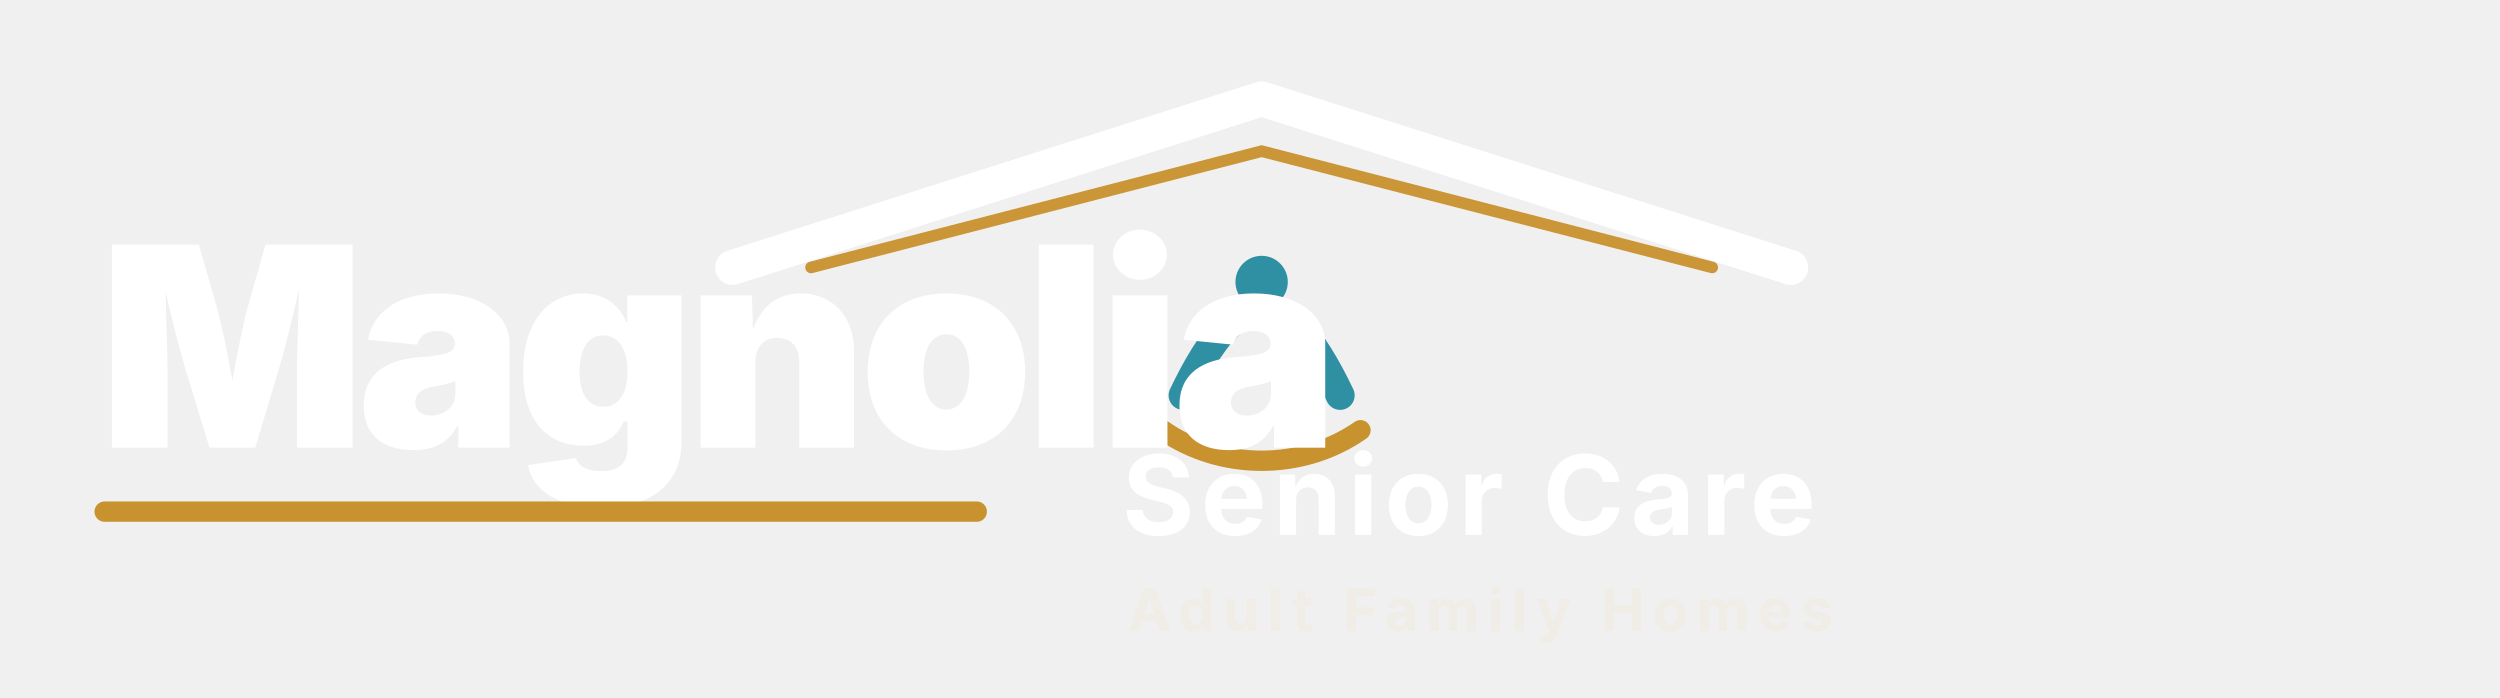
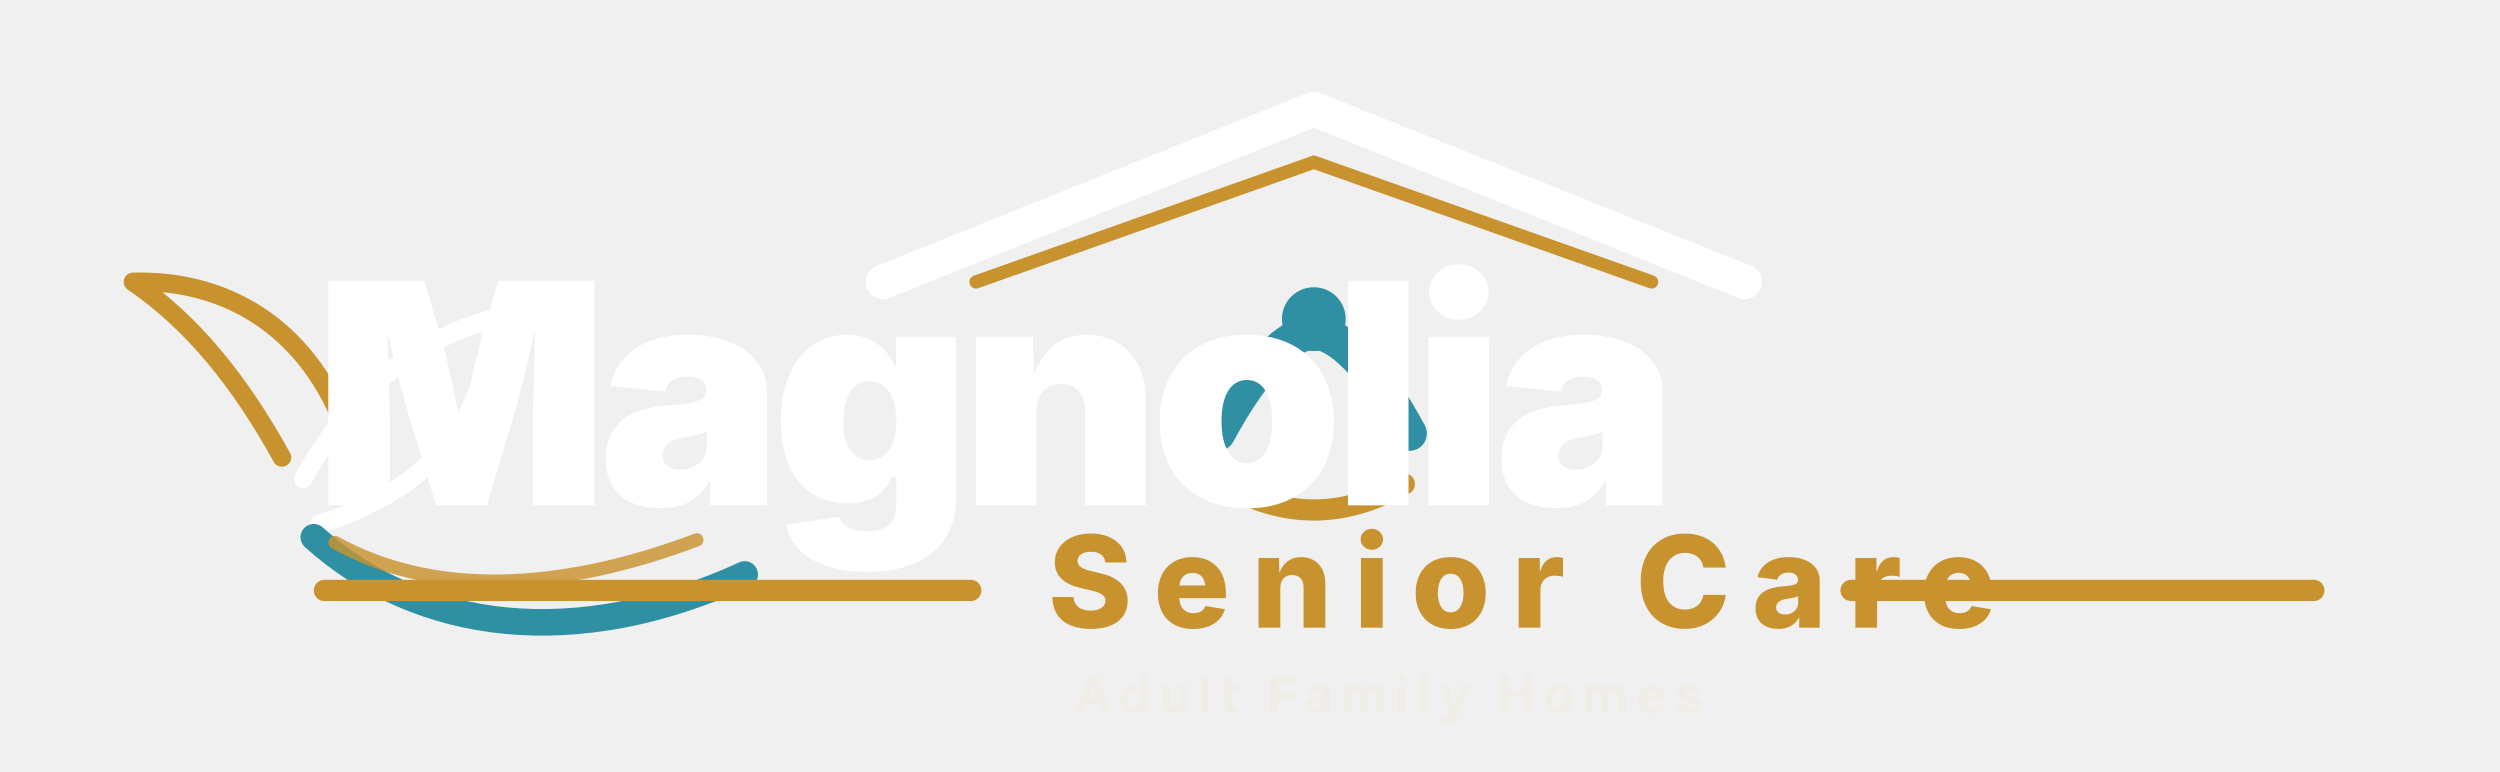
- <svg xmlns="http://www.w3.org/2000/svg" width="860" height="240" viewBox="0 0 860 240" role="img" aria-labelledby="title desc">
+ <svg xmlns="http://www.w3.org/2000/svg" width="940" height="290" viewBox="0 0 940 290" role="img" aria-labelledby="title desc">
  <g fill="none" fill-rule="evenodd">
-     <path d="M252 92L434 34L616 92" stroke="#FFFFFF" stroke-width="12" stroke-linecap="round" stroke-linejoin="round" />
-     <path d="M279 92L434 52L589 92" stroke="#C8922E" stroke-width="4" stroke-linecap="round" opacity=".95" />
-     <g transform="translate(382 54)">
-       <circle cx="52" cy="43" r="9" fill="#2F8FA3" />
-       <path d="M25 82C35 61 44 52 52 52C60 52 69 61 79 82" stroke="#2F8FA3" stroke-width="10" stroke-linecap="round" />
-       <path d="M18 94C38 108 66 108 86 94" stroke="#C8922E" stroke-width="7" stroke-linecap="round" />
+     <g transform="translate(36 72)">
+       <path d="M70 100C54 71 36 49 14 34C52 33 81 54 94 90" stroke="#C8922E" stroke-width="7" stroke-linecap="round" stroke-linejoin="round" />
+       <path d="M78 108C96 76 119 56 149 48C148 86 124 113 84 125" stroke="#FFFFFF" stroke-width="7" stroke-linecap="round" stroke-linejoin="round" />
+       <path d="M82 130C122 166 181 173 244 144" stroke="#2F8FA3" stroke-width="10" stroke-linecap="round" />
+       <path d="M90 132C126 152 173 151 226 131" stroke="#C8922E" stroke-width="5" stroke-linecap="round" opacity=".82" />
    </g>
-     <text x="34" y="154" fill="#FFFFFF" font-family="Inter, Avenir Next, Segoe UI, Arial, sans-serif" font-size="96" font-weight="850" letter-spacing="-3">Magnolia</text>
-     <path d="M36 176H336" stroke="#C8922E" stroke-width="7" stroke-linecap="round" />
-     <text x="386" y="184" fill="#FFFFFF" font-family="Inter, Avenir Next, Segoe UI, Arial, sans-serif" font-size="38" font-weight="750" letter-spacing="2.2">Senior Care</text>
-     <text x="388" y="217" fill="#F0ECE6" font-family="Inter, Avenir Next, Segoe UI, Arial, sans-serif" font-size="20" font-weight="650" letter-spacing="2.8">Adult Family Homes</text>
+     <g transform="translate(332 24)">
+       <path d="M0 82L162 17L324 82" stroke="#FFFFFF" stroke-width="13" stroke-linecap="round" stroke-linejoin="round" />
+       <path d="M35 82L162 37L289 82" stroke="#C8922E" stroke-width="5" stroke-linecap="round" />
+       <circle cx="162" cy="96" r="12" fill="#2F8FA3" />
+       <path d="M126 139C140 113 153 101 162 101C171 101 184 113 198 139" stroke="#2F8FA3" stroke-width="13" stroke-linecap="round" />
+       <path d="M128 158C151 171 173 171 196 158" stroke="#C8922E" stroke-width="8" stroke-linecap="round" />
+     </g>
+     <text x="118" y="190" fill="#FFFFFF" font-family="Inter, Avenir Next, Segoe UI, Arial, sans-serif" font-size="116" font-weight="850" letter-spacing="-4">Magnolia</text>
+     <path d="M122 222H365" stroke="#C8922E" stroke-width="8" stroke-linecap="round" />
+     <path d="M696 222H870" stroke="#C8922E" stroke-width="8" stroke-linecap="round" />
+     <text x="394" y="236" fill="#C8922E" font-family="Inter, Avenir Next, Segoe UI, Arial, sans-serif" font-size="48" font-weight="800" letter-spacing="8">Senior Care</text>
+     <text x="404" y="268" fill="#F0ECE6" font-family="Inter, Avenir Next, Segoe UI, Arial, sans-serif" font-size="19" font-weight="650" letter-spacing="3">Adult Family Homes</text>
  </g>
</svg>
